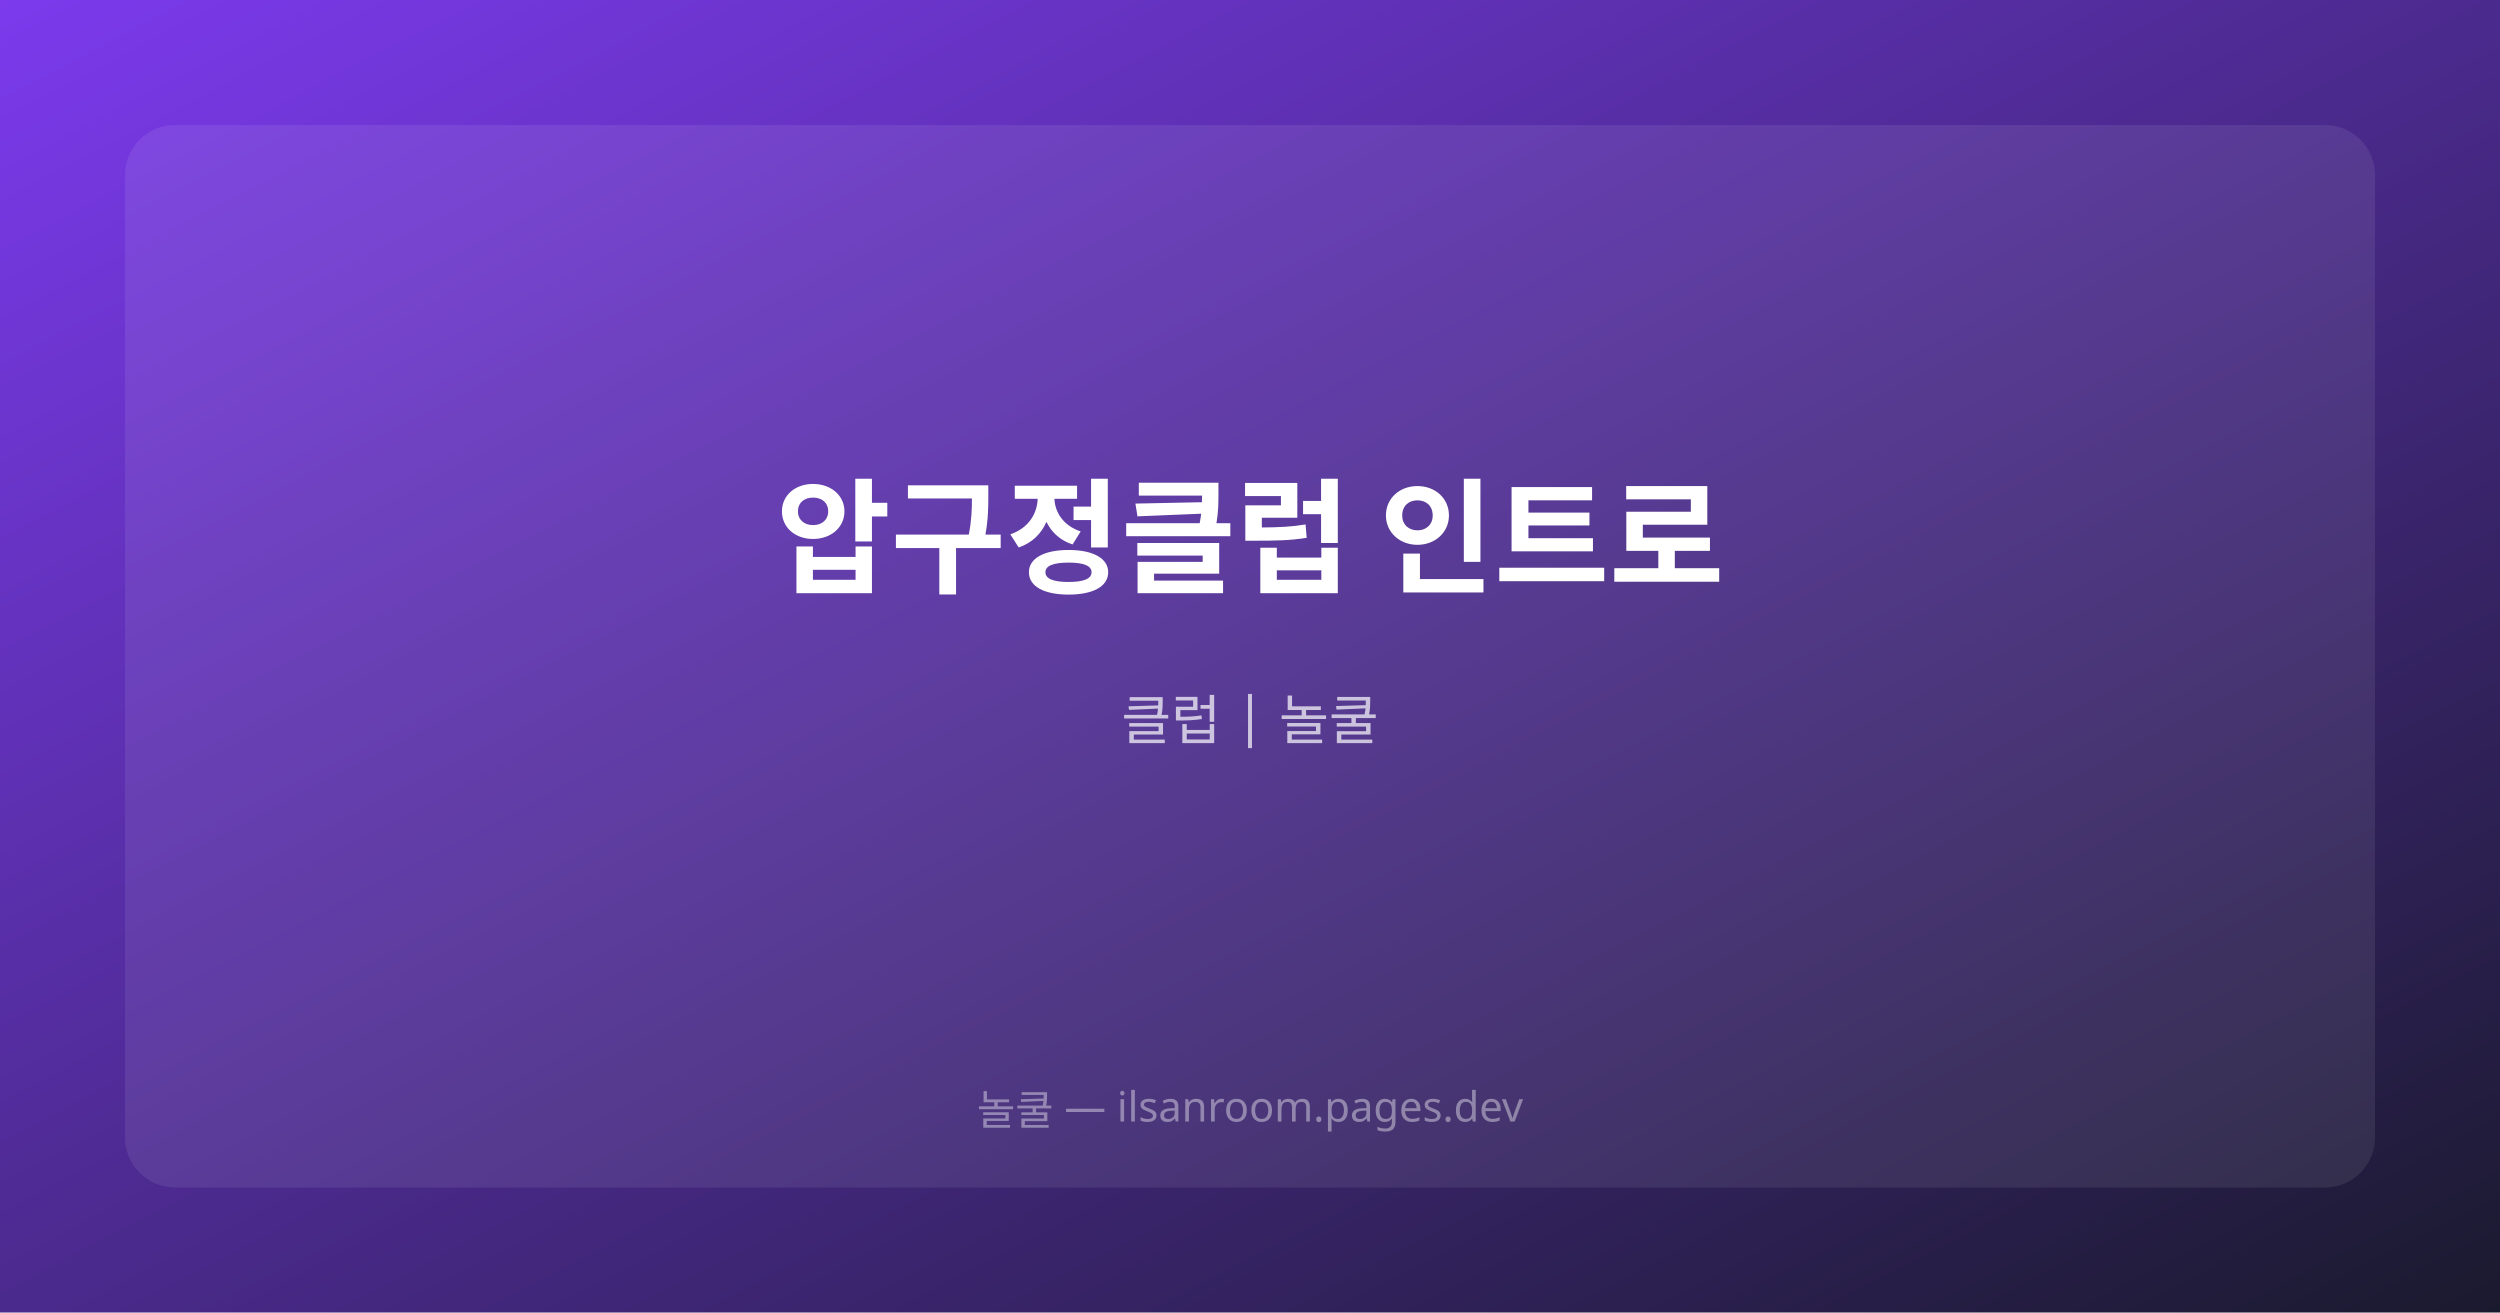
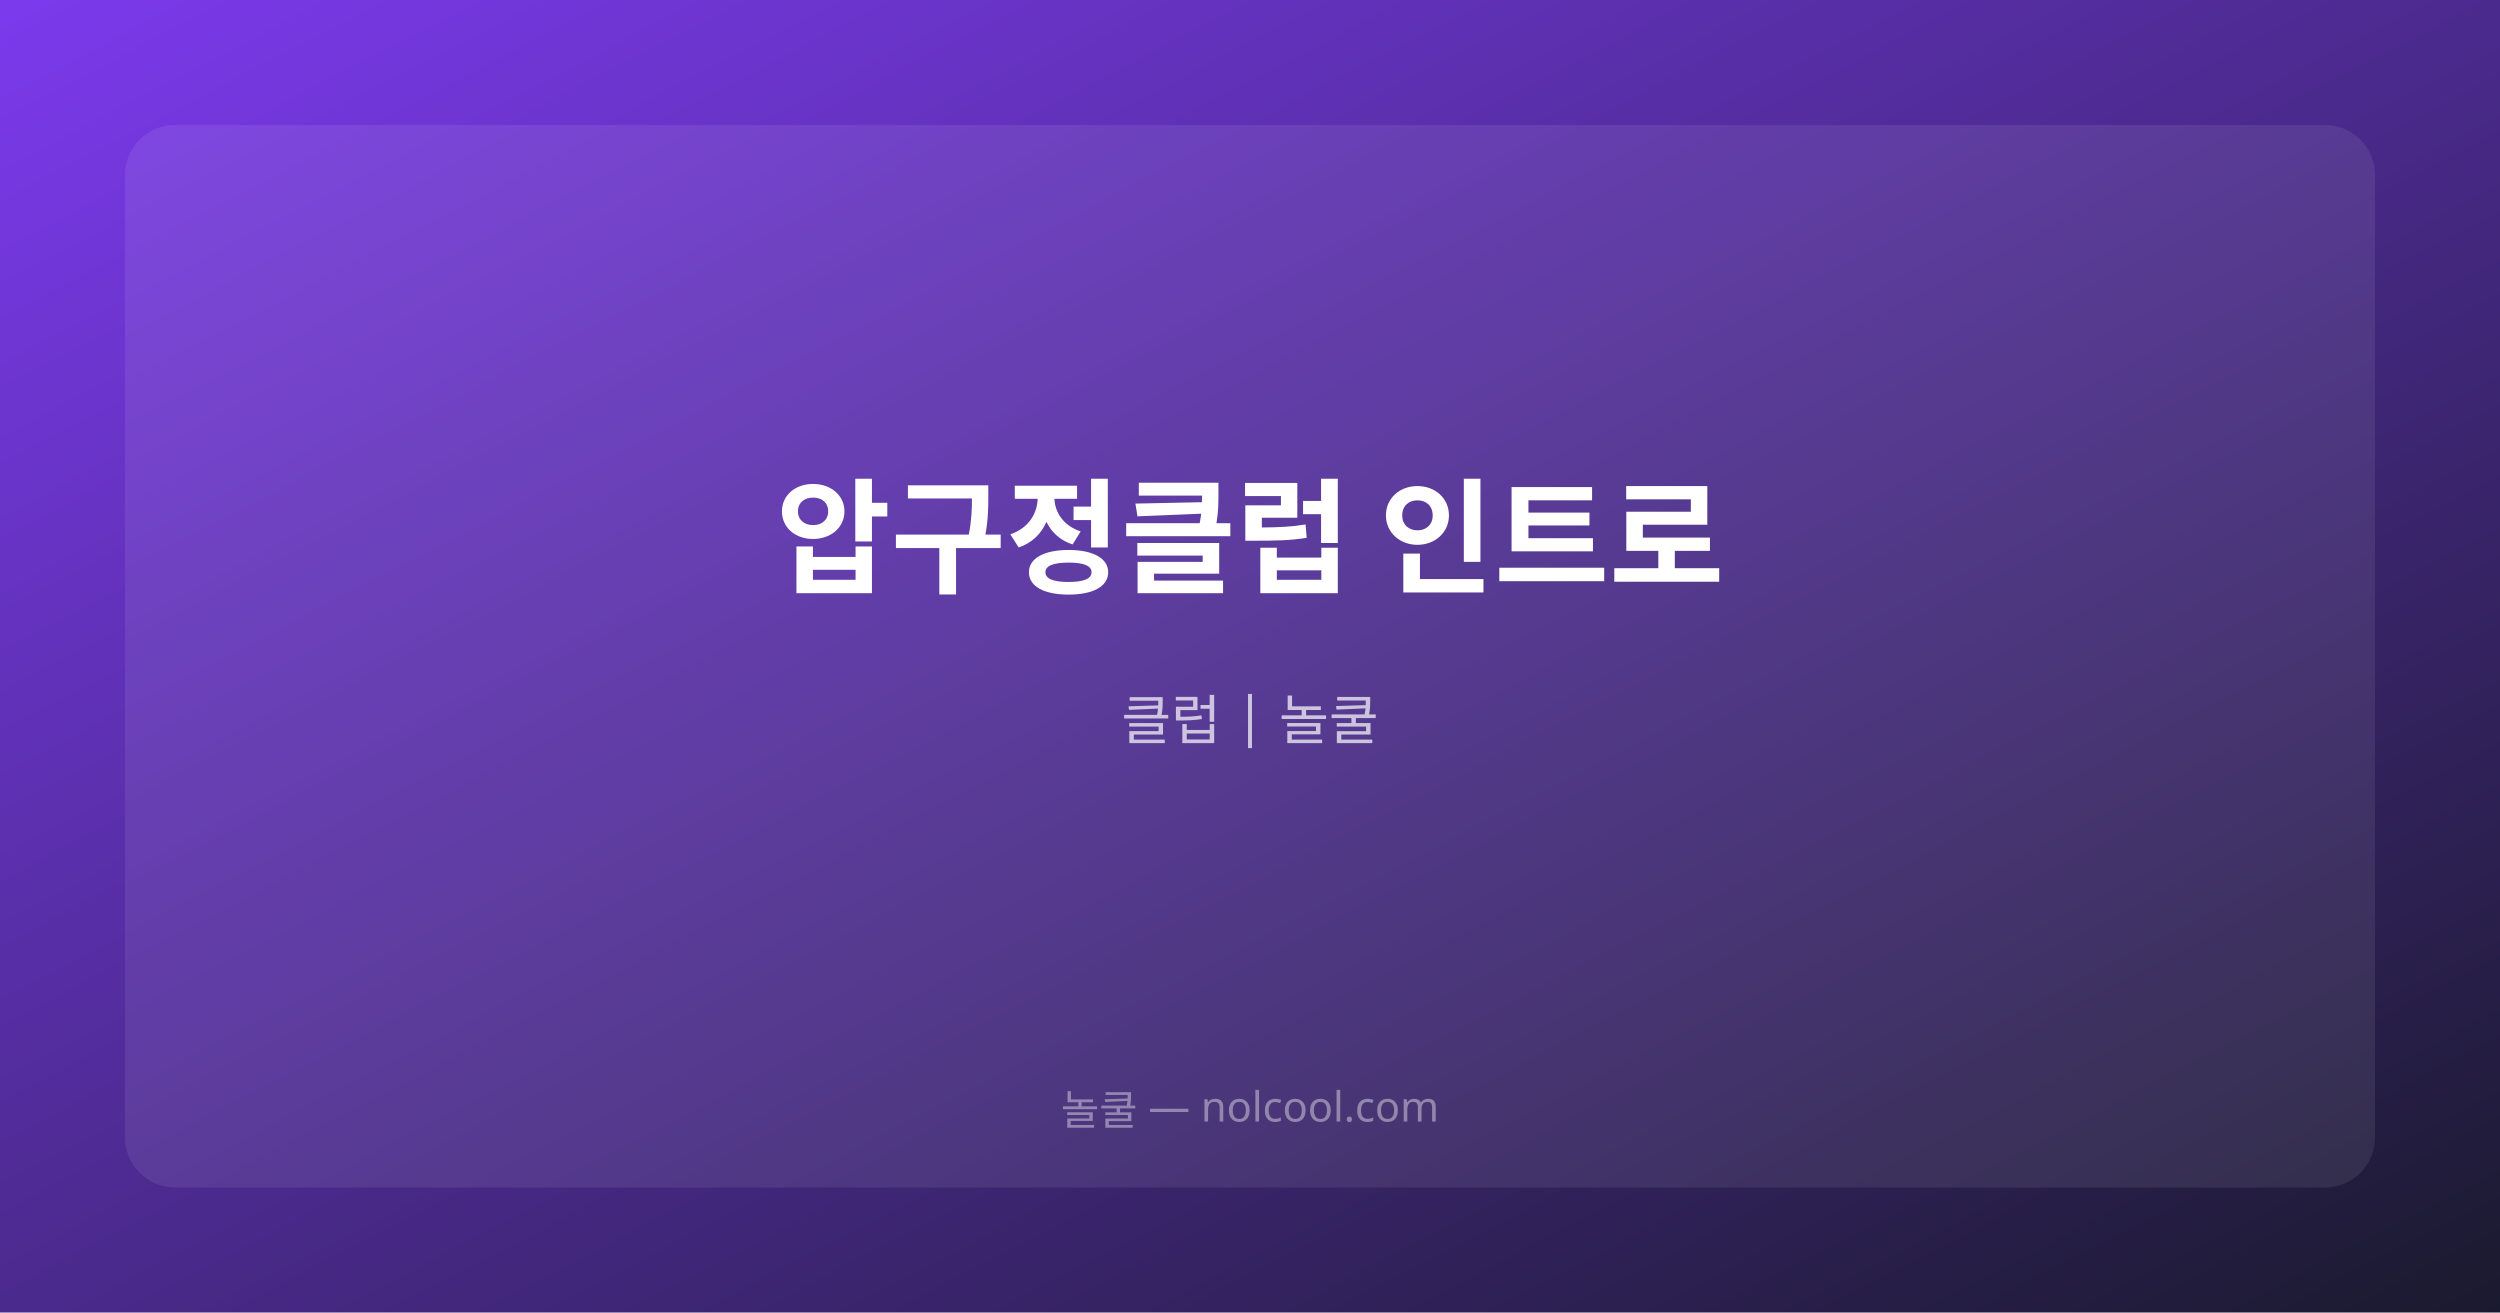
<svg xmlns="http://www.w3.org/2000/svg" width="1200" height="630" viewBox="0 0 1200 630">
  <defs>
    <linearGradient id="bg" x1="0%" y1="0%" x2="100%" y2="100%">
      <stop offset="0%" style="stop-color:#7C3AED;stop-opacity:1" />
      <stop offset="100%" style="stop-color:#1a1a2e;stop-opacity:1" />
    </linearGradient>
  </defs>
  <rect width="1200" height="630" fill="url(#bg)" />
  <rect x="60" y="60" width="1080" height="510" rx="24" fill="rgba(255,255,255,0.08)" />
  <text x="600" y="280" text-anchor="middle" font-family="sans-serif" font-size="60" font-weight="bold" fill="white">압구정클럽 인트로</text>
  <text x="600" y="355" text-anchor="middle" font-family="sans-serif" font-size="26" fill="rgba(255,255,255,0.7)">클럽 | 놀쿨</text>
-   <text x="600" y="540" text-anchor="middle" font-family="sans-serif" font-size="20" fill="rgba(255,255,255,0.4)">놀쿨 — ilsanroom.pages.dev</text>
+   <text x="600" y="540" text-anchor="middle" font-family="sans-serif" font-size="20" fill="rgba(255,255,255,0.4)">놀쿨 — nolcool.com</text>
</svg>
